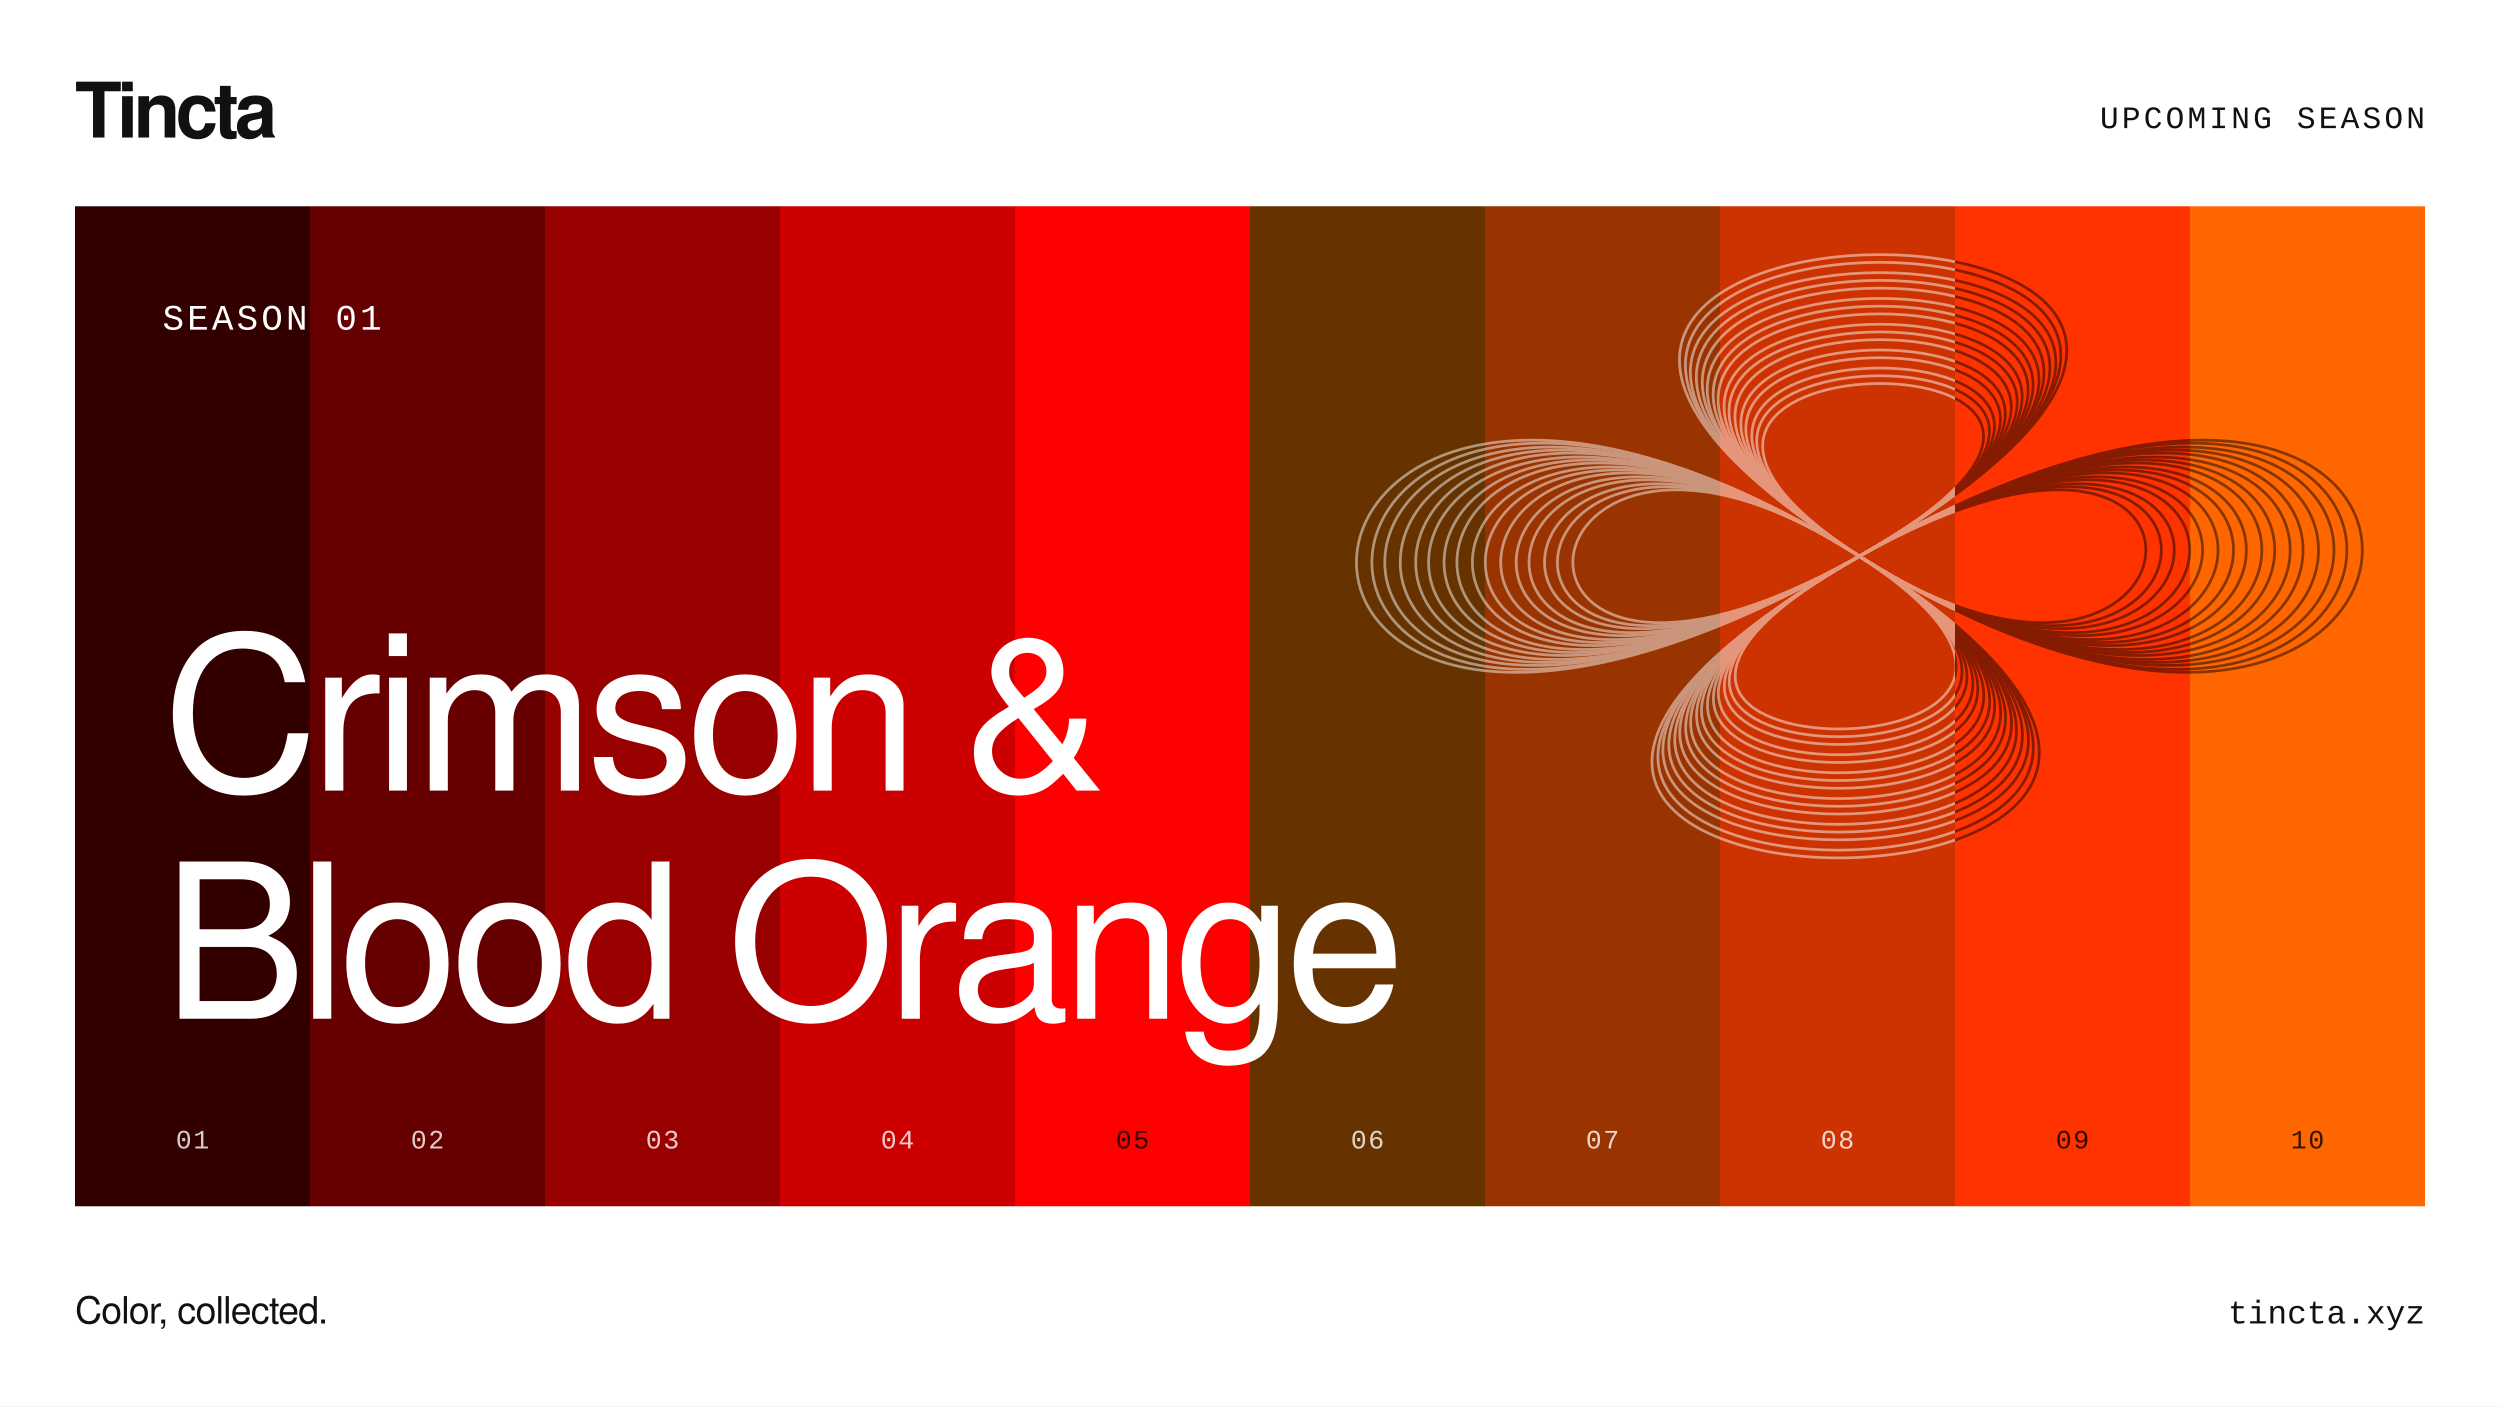
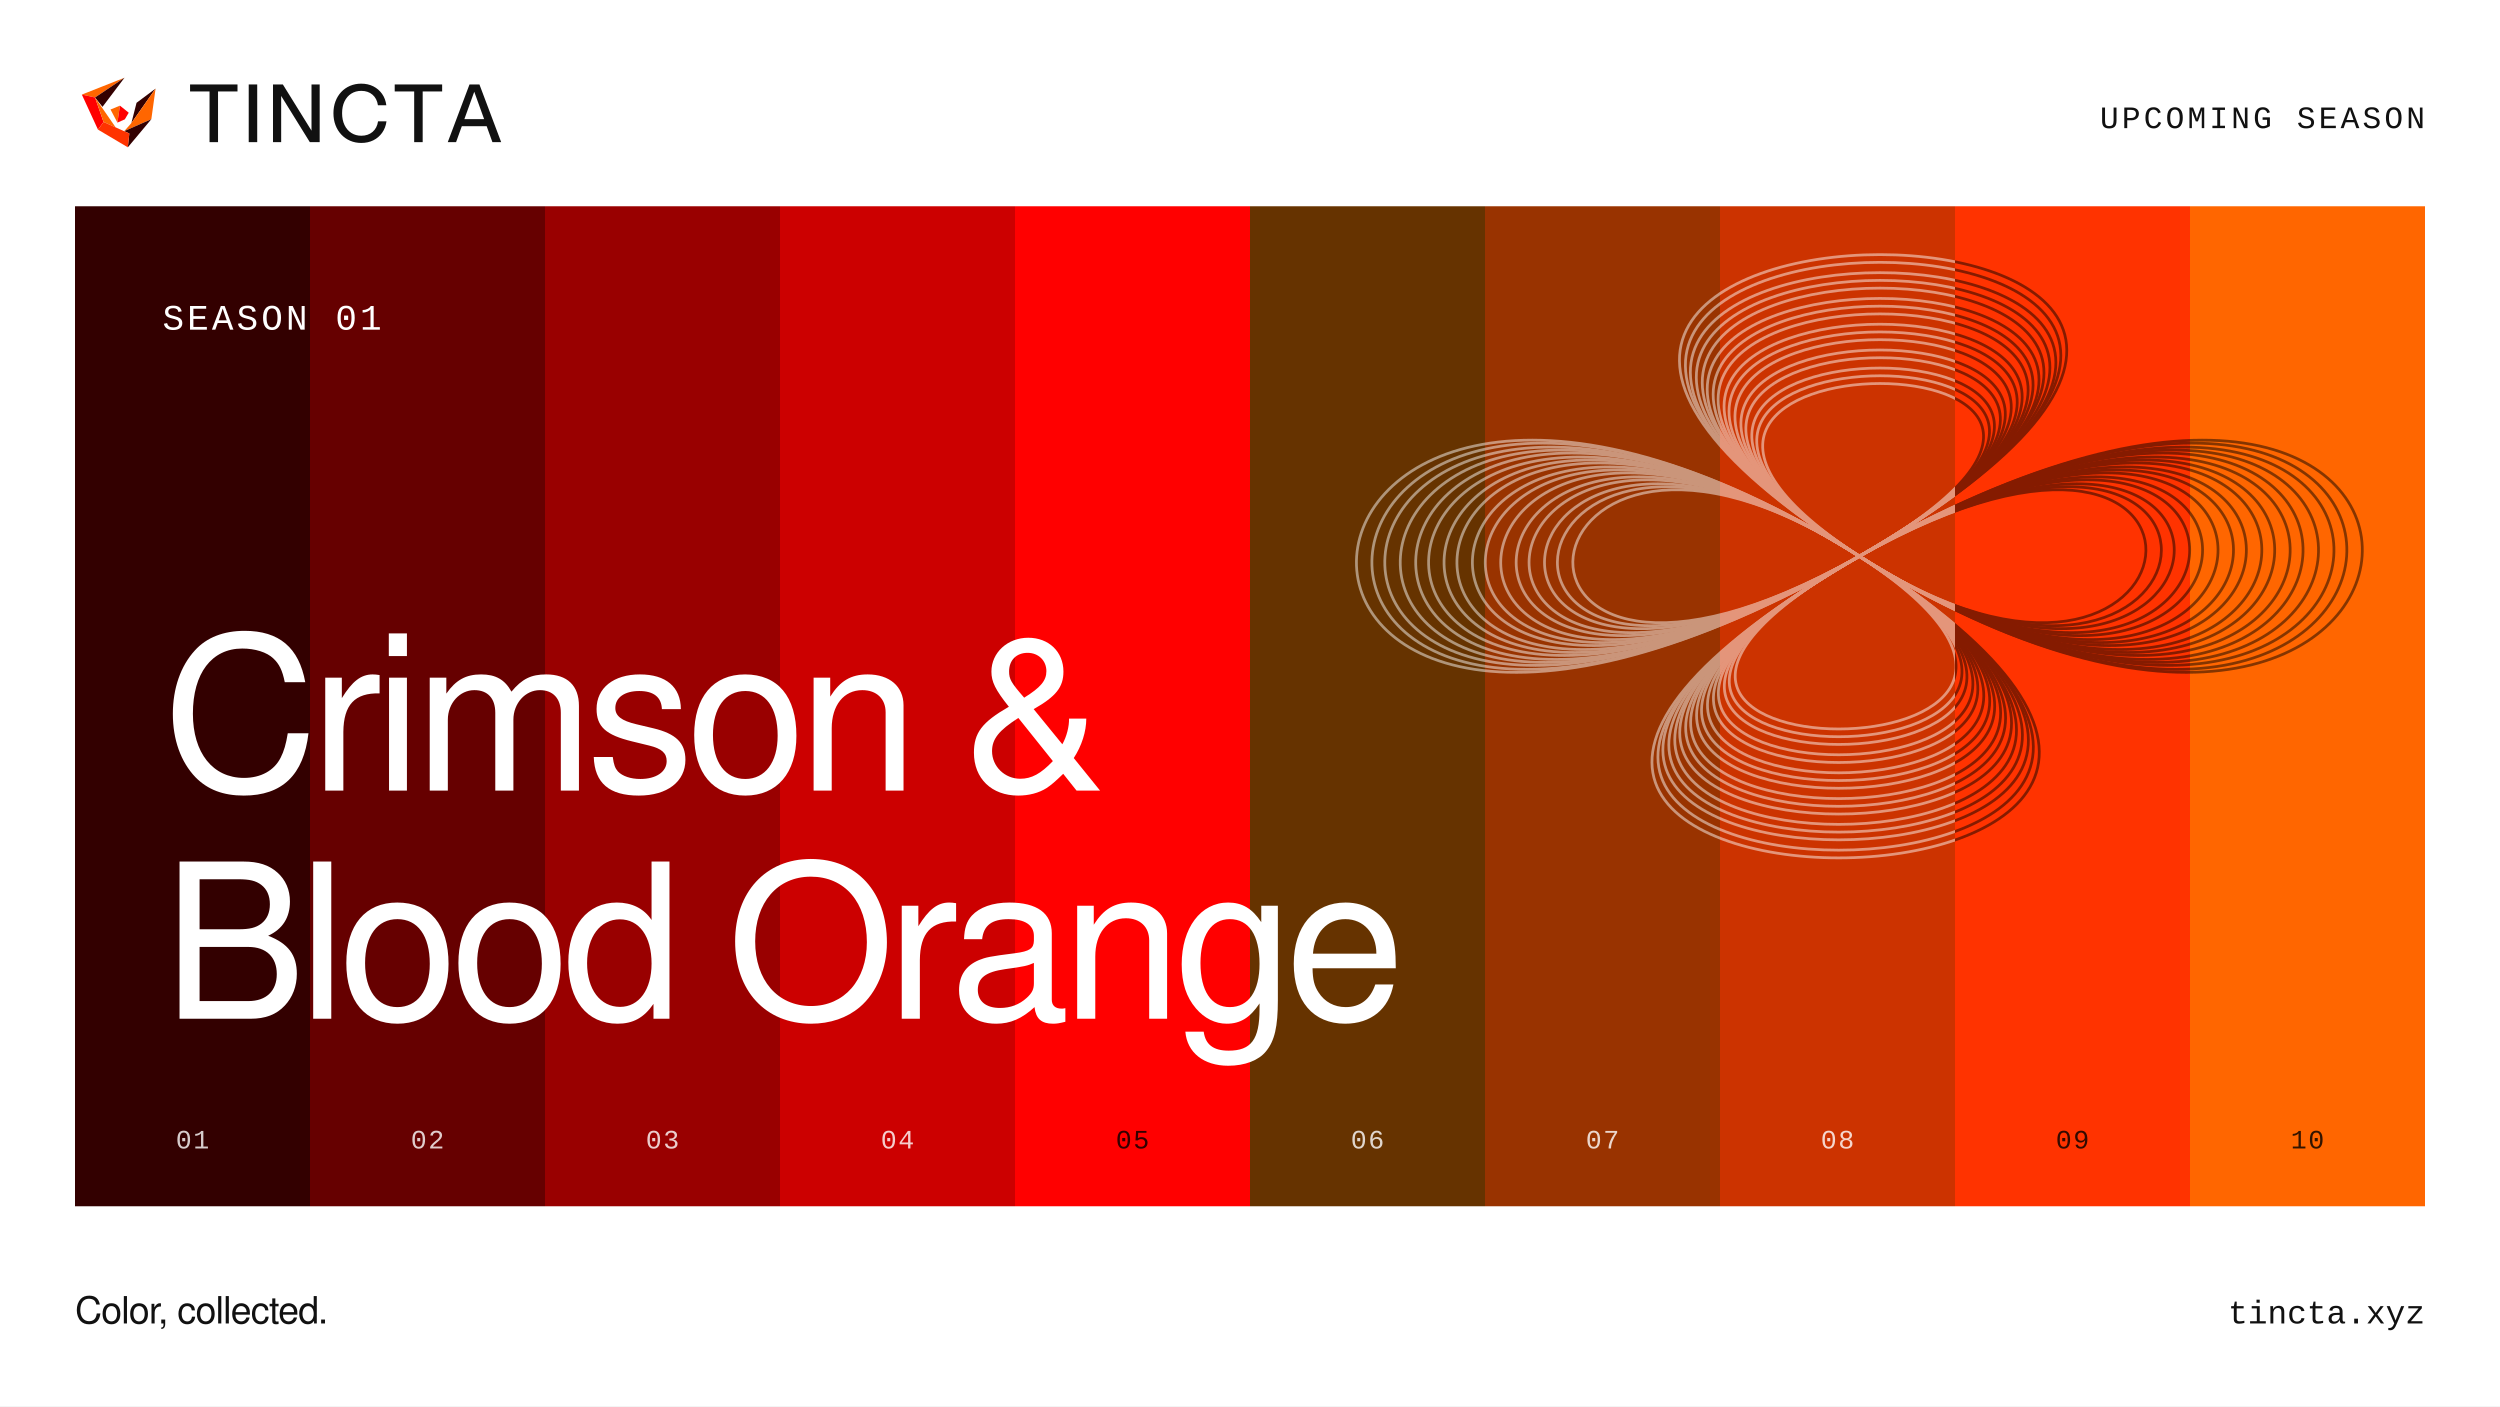
<svg xmlns="http://www.w3.org/2000/svg" width="1600" height="900" viewBox="0 0 1600 900" role="img" aria-labelledby="title description">
  <defs>
    <clipPath id="band-0">
      <rect x="48" y="132" width="150.4" height="640" />
    </clipPath>
    <clipPath id="band-1">
      <rect x="198.4" y="132" width="150.4" height="640" />
    </clipPath>
    <clipPath id="band-2">
      <rect x="348.8" y="132" width="150.4" height="640" />
    </clipPath>
    <clipPath id="band-3">
      <rect x="499.2" y="132" width="150.4" height="640" />
    </clipPath>
    <clipPath id="band-4">
      <rect x="649.6" y="132" width="150.4" height="640" />
    </clipPath>
    <clipPath id="band-5">
      <rect x="800" y="132" width="150.4" height="640" />
    </clipPath>
    <clipPath id="band-6">
      <rect x="950.4" y="132" width="150.4" height="640" />
    </clipPath>
    <clipPath id="band-7">
      <rect x="1100.8" y="132" width="150.4" height="640" />
    </clipPath>
    <clipPath id="band-8">
      <rect x="1251.2" y="132" width="150.4" height="640" />
    </clipPath>
    <clipPath id="band-9">
      <rect x="1401.6" y="132" width="150.4" height="640" />
    </clipPath>
  </defs>
  <style>text { font-family: "Helvetica Neue", Helvetica, Arial, sans-serif; } .mono { font-family: "SFMono-Regular", "SF Mono", "Menlo", "Liberation Mono", monospace; }</style>
  <rect width="1600" height="900" fill="#FFFFFF" />
-   <text x="48" y="88" fill="#111111" font-size="49" font-weight="600" letter-spacing="-3">Tincta</text>
+   <g transform="translate(48 44)" data-tincta-logo="lockup" data-tincta-identity="ligature">
+     <svg width="56" height="56" viewBox="0 0 1254 1254" data-tincta-artwork="open">
+       <path fill="#FF6600" d="M98 370 710 128 287 412Z" />
+       <path fill="#330000" d="M287 412 710 128 394 546Z" />
+       <path fill="#FF0000" d="M98 370 287 412 409 763 329 872Z" />
+       <path fill="#FF6600" d="M287 412 583 841 409 763Z" />
+       <path fill="#330000" d="M882 488 1155 284 808 778Z" />
+       <path fill="#FF6600" d="M1155 284 1094 723 706 894 808 778Z" />
+       <path fill="#330000" d="M706 894 1094 723 757 1126 779 928Z" />
+       <path fill="#FF3300" d="M329 872 409 763 779 928 757 1126Z" />
+       <path fill="#FF6600" d="M509 584 644 529 608 772Z" />
+       <path fill="#FF0000" d="M644 529 770 630 714 725 608 772Z" />
+     </svg>
+     <svg x="72" y="8" width="202.41" height="40" viewBox="0 0 3947.0 780">
+       <g fill="#111111">
+         <path d="M275 760.0V127.332H32V40.0H623.999V127.332H380.999V760.0Z" />
+         <path d="M764.001 760.0V40.0H869.999V760.0Z" />
+         <path d="M1067.001 760.0V40.0H1189.998L1572 655.999L1547.668 661.333V40.0H1649.666V760.0H1526.669L1144.667 144.001L1168.999 138.667V760.0Z" />
+         <path d="M2169.0 770.0Q2093.667 770.0 2030 742.5Q1966.334 715.0 1919.5 665.333Q1872.667 615.667 1847 547.833Q1821.334 480 1821.334 399Q1821.334 318 1846.834 250.667Q1872.334 183.333 1918.834 133.833Q1965.334 84.333 2029 57.167Q2092.667 30.0 2168.333 30.0Q2252 30.0 2318.833 63.5Q2385.666 97 2428.499 157.833Q2471.333 218.667 2481.333 300H2376.667Q2364.334 215 2308.667 167.499Q2253 119.999 2169.333 119.999Q2097.666 119.999 2043.499 154.666Q1989.333 189.333 1959.332 251.833Q1929.332 314.333 1929.332 398.667Q1929.332 483.334 1959.499 546.5Q1989.666 609.667 2043.999 644.834Q2098.333 680.001 2169.333 680.001Q2253 680.001 2309.334 632.334Q2365.668 584.667 2378.001 500.334H2483.333Q2472.333 581.667 2429.333 642.5Q2386.333 703.333 2319.666 736.667Q2253 770.0 2169.0 770.0Z" />
+         <path d="M2829 760.0V127.332H2586V40.0H3177.999V127.332H2934.999V760.0Z" />
+         <path d="M3248 760.0 3519.334 40.0H3611.333L3351.665 760.0ZM3805.334 760.0 3546 40.0H3643.333L3914.666 760.0ZM3385.334 473H3770.666V560.999H3385.334Z" />
+       </g>
+     </svg>
+   </g>
  <text x="1552" y="82" text-anchor="end" fill="#111111" class="mono" font-size="20" letter-spacing="2">UPCOMING SEASON</text>
  <g clip-path="url(#band-0)">
    <rect x="48" y="132" width="150.4" height="640" fill="#330000" />
    <g transform="translate(1190 356) scale(2.2) translate(-320 -350)" fill="none" stroke="#FFFFFF" stroke-width="0.8" opacity="0.48">
      <path d="M320 350 C217 283 201 417 320 350 M320 350 C439 283 423 417 320 350 M320 350 C217 283 439 283 320 350 M320 350 C201 417 423 417 320 350" />
      <path d="M320 350 C211 280 195 420 320 350 M320 350 C445 280 429 420 320 350 M320 350 C211 280 445 280 320 350 M320 350 C195 420 429 420 320 350" />
      <path d="M320 350 C206 277 190 423 320 350 M320 350 C450 277 434 423 320 350 M320 350 C206 277 450 277 320 350 M320 350 C190 423 434 423 320 350" />
      <path d="M320 350 C200 273 184 427 320 350 M320 350 C456 273 440 427 320 350 M320 350 C200 273 456 273 320 350 M320 350 C184 427 440 427 320 350" />
      <path d="M320 350 C195 270 179 430 320 350 M320 350 C461 270 445 430 320 350 M320 350 C195 270 461 270 320 350 M320 350 C179 430 445 430 320 350" />
      <path d="M320 350 C189 266 173 434 320 350 M320 350 C467 266 451 434 320 350 M320 350 C189 266 467 266 320 350 M320 350 C173 434 451 434 320 350" />
      <path d="M320 350 C183 263 167 437 320 350 M320 350 C473 263 457 437 320 350 M320 350 C183 263 473 263 320 350 M320 350 C167 437 457 437 320 350" />
      <path d="M320 350 C178 260 162 440 320 350 M320 350 C478 260 462 440 320 350 M320 350 C178 260 478 260 320 350 M320 350 C162 440 462 440 320 350" />
      <path d="M320 350 C172 256 156 444 320 350 M320 350 C484 256 468 444 320 350 M320 350 C172 256 484 256 320 350 M320 350 C156 444 468 444 320 350" />
      <path d="M320 350 C167 253 151 447 320 350 M320 350 C489 253 473 447 320 350 M320 350 C167 253 489 253 320 350 M320 350 C151 447 473 447 320 350" />
      <path d="M320 350 C161 250 145 450 320 350 M320 350 C495 250 479 450 320 350 M320 350 C161 250 495 250 320 350 M320 350 C145 450 479 450 320 350" />
      <path d="M320 350 C156 246 140 454 320 350 M320 350 C500 246 484 454 320 350 M320 350 C156 246 500 246 320 350 M320 350 C140 454 484 454 320 350" />
      <path d="M320 350 C150 243 134 457 320 350 M320 350 C506 243 490 457 320 350 M320 350 C150 243 506 243 320 350 M320 350 C134 457 490 457 320 350" />
      <path d="M320 350 C144 240 128 460 320 350 M320 350 C512 240 496 460 320 350 M320 350 C144 240 512 240 320 350 M320 350 C128 460 496 460 320 350" />
      <path d="M320 350 C139 236 123 464 320 350 M320 350 C517 236 501 464 320 350 M320 350 C139 236 517 236 320 350 M320 350 C123 464 501 464 320 350" />
      <path d="M320 350 C133 233 117 467 320 350 M320 350 C523 233 507 467 320 350 M320 350 C133 233 523 233 320 350 M320 350 C117 467 507 467 320 350" />
    </g>
    <g fill="#FFFFFF">
      <text x="104" y="506" font-size="138" font-weight="500" letter-spacing="-5">Crimson &amp;</text>
      <text x="104" y="652" font-size="138" font-weight="500" letter-spacing="-5">Blood Orange</text>
    </g>
    <text x="104" y="211" fill="#FFFFFF" class="mono" font-size="23" letter-spacing="2">SEASON 01</text>
    <text x="123.2" y="735" text-anchor="middle" fill="#FFFFFF" opacity="0.8" class="mono" font-size="17" letter-spacing="1">01</text>
  </g>
  <g clip-path="url(#band-1)">
    <rect x="198.4" y="132" width="150.4" height="640" fill="#660000" />
    <g transform="translate(1190 356) scale(2.2) translate(-320 -350)" fill="none" stroke="#FFFFFF" stroke-width="0.8" opacity="0.48">
      <path d="M320 350 C217 283 201 417 320 350 M320 350 C439 283 423 417 320 350 M320 350 C217 283 439 283 320 350 M320 350 C201 417 423 417 320 350" />
      <path d="M320 350 C211 280 195 420 320 350 M320 350 C445 280 429 420 320 350 M320 350 C211 280 445 280 320 350 M320 350 C195 420 429 420 320 350" />
      <path d="M320 350 C206 277 190 423 320 350 M320 350 C450 277 434 423 320 350 M320 350 C206 277 450 277 320 350 M320 350 C190 423 434 423 320 350" />
      <path d="M320 350 C200 273 184 427 320 350 M320 350 C456 273 440 427 320 350 M320 350 C200 273 456 273 320 350 M320 350 C184 427 440 427 320 350" />
      <path d="M320 350 C195 270 179 430 320 350 M320 350 C461 270 445 430 320 350 M320 350 C195 270 461 270 320 350 M320 350 C179 430 445 430 320 350" />
      <path d="M320 350 C189 266 173 434 320 350 M320 350 C467 266 451 434 320 350 M320 350 C189 266 467 266 320 350 M320 350 C173 434 451 434 320 350" />
      <path d="M320 350 C183 263 167 437 320 350 M320 350 C473 263 457 437 320 350 M320 350 C183 263 473 263 320 350 M320 350 C167 437 457 437 320 350" />
      <path d="M320 350 C178 260 162 440 320 350 M320 350 C478 260 462 440 320 350 M320 350 C178 260 478 260 320 350 M320 350 C162 440 462 440 320 350" />
      <path d="M320 350 C172 256 156 444 320 350 M320 350 C484 256 468 444 320 350 M320 350 C172 256 484 256 320 350 M320 350 C156 444 468 444 320 350" />
      <path d="M320 350 C167 253 151 447 320 350 M320 350 C489 253 473 447 320 350 M320 350 C167 253 489 253 320 350 M320 350 C151 447 473 447 320 350" />
      <path d="M320 350 C161 250 145 450 320 350 M320 350 C495 250 479 450 320 350 M320 350 C161 250 495 250 320 350 M320 350 C145 450 479 450 320 350" />
      <path d="M320 350 C156 246 140 454 320 350 M320 350 C500 246 484 454 320 350 M320 350 C156 246 500 246 320 350 M320 350 C140 454 484 454 320 350" />
      <path d="M320 350 C150 243 134 457 320 350 M320 350 C506 243 490 457 320 350 M320 350 C150 243 506 243 320 350 M320 350 C134 457 490 457 320 350" />
      <path d="M320 350 C144 240 128 460 320 350 M320 350 C512 240 496 460 320 350 M320 350 C144 240 512 240 320 350 M320 350 C128 460 496 460 320 350" />
      <path d="M320 350 C139 236 123 464 320 350 M320 350 C517 236 501 464 320 350 M320 350 C139 236 517 236 320 350 M320 350 C123 464 501 464 320 350" />
      <path d="M320 350 C133 233 117 467 320 350 M320 350 C523 233 507 467 320 350 M320 350 C133 233 523 233 320 350 M320 350 C117 467 507 467 320 350" />
    </g>
    <g fill="#FFFFFF">
      <text x="104" y="506" font-size="138" font-weight="500" letter-spacing="-5">Crimson &amp;</text>
      <text x="104" y="652" font-size="138" font-weight="500" letter-spacing="-5">Blood Orange</text>
    </g>
    <text x="104" y="211" fill="#FFFFFF" class="mono" font-size="23" letter-spacing="2">SEASON 01</text>
    <text x="273.6" y="735" text-anchor="middle" fill="#FFFFFF" opacity="0.8" class="mono" font-size="17" letter-spacing="1">02</text>
  </g>
  <g clip-path="url(#band-2)">
    <rect x="348.8" y="132" width="150.4" height="640" fill="#990000" />
    <g transform="translate(1190 356) scale(2.2) translate(-320 -350)" fill="none" stroke="#FFFFFF" stroke-width="0.8" opacity="0.48">
      <path d="M320 350 C217 283 201 417 320 350 M320 350 C439 283 423 417 320 350 M320 350 C217 283 439 283 320 350 M320 350 C201 417 423 417 320 350" />
      <path d="M320 350 C211 280 195 420 320 350 M320 350 C445 280 429 420 320 350 M320 350 C211 280 445 280 320 350 M320 350 C195 420 429 420 320 350" />
      <path d="M320 350 C206 277 190 423 320 350 M320 350 C450 277 434 423 320 350 M320 350 C206 277 450 277 320 350 M320 350 C190 423 434 423 320 350" />
      <path d="M320 350 C200 273 184 427 320 350 M320 350 C456 273 440 427 320 350 M320 350 C200 273 456 273 320 350 M320 350 C184 427 440 427 320 350" />
      <path d="M320 350 C195 270 179 430 320 350 M320 350 C461 270 445 430 320 350 M320 350 C195 270 461 270 320 350 M320 350 C179 430 445 430 320 350" />
      <path d="M320 350 C189 266 173 434 320 350 M320 350 C467 266 451 434 320 350 M320 350 C189 266 467 266 320 350 M320 350 C173 434 451 434 320 350" />
      <path d="M320 350 C183 263 167 437 320 350 M320 350 C473 263 457 437 320 350 M320 350 C183 263 473 263 320 350 M320 350 C167 437 457 437 320 350" />
      <path d="M320 350 C178 260 162 440 320 350 M320 350 C478 260 462 440 320 350 M320 350 C178 260 478 260 320 350 M320 350 C162 440 462 440 320 350" />
      <path d="M320 350 C172 256 156 444 320 350 M320 350 C484 256 468 444 320 350 M320 350 C172 256 484 256 320 350 M320 350 C156 444 468 444 320 350" />
      <path d="M320 350 C167 253 151 447 320 350 M320 350 C489 253 473 447 320 350 M320 350 C167 253 489 253 320 350 M320 350 C151 447 473 447 320 350" />
      <path d="M320 350 C161 250 145 450 320 350 M320 350 C495 250 479 450 320 350 M320 350 C161 250 495 250 320 350 M320 350 C145 450 479 450 320 350" />
      <path d="M320 350 C156 246 140 454 320 350 M320 350 C500 246 484 454 320 350 M320 350 C156 246 500 246 320 350 M320 350 C140 454 484 454 320 350" />
      <path d="M320 350 C150 243 134 457 320 350 M320 350 C506 243 490 457 320 350 M320 350 C150 243 506 243 320 350 M320 350 C134 457 490 457 320 350" />
      <path d="M320 350 C144 240 128 460 320 350 M320 350 C512 240 496 460 320 350 M320 350 C144 240 512 240 320 350 M320 350 C128 460 496 460 320 350" />
      <path d="M320 350 C139 236 123 464 320 350 M320 350 C517 236 501 464 320 350 M320 350 C139 236 517 236 320 350 M320 350 C123 464 501 464 320 350" />
      <path d="M320 350 C133 233 117 467 320 350 M320 350 C523 233 507 467 320 350 M320 350 C133 233 523 233 320 350 M320 350 C117 467 507 467 320 350" />
    </g>
    <g fill="#FFFFFF">
      <text x="104" y="506" font-size="138" font-weight="500" letter-spacing="-5">Crimson &amp;</text>
      <text x="104" y="652" font-size="138" font-weight="500" letter-spacing="-5">Blood Orange</text>
    </g>
    <text x="104" y="211" fill="#FFFFFF" class="mono" font-size="23" letter-spacing="2">SEASON 01</text>
    <text x="424" y="735" text-anchor="middle" fill="#FFFFFF" opacity="0.8" class="mono" font-size="17" letter-spacing="1">03</text>
  </g>
  <g clip-path="url(#band-3)">
    <rect x="499.2" y="132" width="150.4" height="640" fill="#CC0000" />
    <g transform="translate(1190 356) scale(2.2) translate(-320 -350)" fill="none" stroke="#FFFFFF" stroke-width="0.8" opacity="0.48">
      <path d="M320 350 C217 283 201 417 320 350 M320 350 C439 283 423 417 320 350 M320 350 C217 283 439 283 320 350 M320 350 C201 417 423 417 320 350" />
      <path d="M320 350 C211 280 195 420 320 350 M320 350 C445 280 429 420 320 350 M320 350 C211 280 445 280 320 350 M320 350 C195 420 429 420 320 350" />
      <path d="M320 350 C206 277 190 423 320 350 M320 350 C450 277 434 423 320 350 M320 350 C206 277 450 277 320 350 M320 350 C190 423 434 423 320 350" />
      <path d="M320 350 C200 273 184 427 320 350 M320 350 C456 273 440 427 320 350 M320 350 C200 273 456 273 320 350 M320 350 C184 427 440 427 320 350" />
      <path d="M320 350 C195 270 179 430 320 350 M320 350 C461 270 445 430 320 350 M320 350 C195 270 461 270 320 350 M320 350 C179 430 445 430 320 350" />
      <path d="M320 350 C189 266 173 434 320 350 M320 350 C467 266 451 434 320 350 M320 350 C189 266 467 266 320 350 M320 350 C173 434 451 434 320 350" />
      <path d="M320 350 C183 263 167 437 320 350 M320 350 C473 263 457 437 320 350 M320 350 C183 263 473 263 320 350 M320 350 C167 437 457 437 320 350" />
      <path d="M320 350 C178 260 162 440 320 350 M320 350 C478 260 462 440 320 350 M320 350 C178 260 478 260 320 350 M320 350 C162 440 462 440 320 350" />
      <path d="M320 350 C172 256 156 444 320 350 M320 350 C484 256 468 444 320 350 M320 350 C172 256 484 256 320 350 M320 350 C156 444 468 444 320 350" />
      <path d="M320 350 C167 253 151 447 320 350 M320 350 C489 253 473 447 320 350 M320 350 C167 253 489 253 320 350 M320 350 C151 447 473 447 320 350" />
      <path d="M320 350 C161 250 145 450 320 350 M320 350 C495 250 479 450 320 350 M320 350 C161 250 495 250 320 350 M320 350 C145 450 479 450 320 350" />
      <path d="M320 350 C156 246 140 454 320 350 M320 350 C500 246 484 454 320 350 M320 350 C156 246 500 246 320 350 M320 350 C140 454 484 454 320 350" />
      <path d="M320 350 C150 243 134 457 320 350 M320 350 C506 243 490 457 320 350 M320 350 C150 243 506 243 320 350 M320 350 C134 457 490 457 320 350" />
      <path d="M320 350 C144 240 128 460 320 350 M320 350 C512 240 496 460 320 350 M320 350 C144 240 512 240 320 350 M320 350 C128 460 496 460 320 350" />
      <path d="M320 350 C139 236 123 464 320 350 M320 350 C517 236 501 464 320 350 M320 350 C139 236 517 236 320 350 M320 350 C123 464 501 464 320 350" />
      <path d="M320 350 C133 233 117 467 320 350 M320 350 C523 233 507 467 320 350 M320 350 C133 233 523 233 320 350 M320 350 C117 467 507 467 320 350" />
    </g>
    <g fill="#FFFFFF">
      <text x="104" y="506" font-size="138" font-weight="500" letter-spacing="-5">Crimson &amp;</text>
      <text x="104" y="652" font-size="138" font-weight="500" letter-spacing="-5">Blood Orange</text>
    </g>
    <text x="104" y="211" fill="#FFFFFF" class="mono" font-size="23" letter-spacing="2">SEASON 01</text>
    <text x="574.4" y="735" text-anchor="middle" fill="#FFFFFF" opacity="0.8" class="mono" font-size="17" letter-spacing="1">04</text>
  </g>
  <g clip-path="url(#band-4)">
    <rect x="649.6" y="132" width="150.4" height="640" fill="#FF0000" />
    <g transform="translate(1190 356) scale(2.2) translate(-320 -350)" fill="none" stroke="#000000" stroke-width="0.8" opacity="0.48">
      <path d="M320 350 C217 283 201 417 320 350 M320 350 C439 283 423 417 320 350 M320 350 C217 283 439 283 320 350 M320 350 C201 417 423 417 320 350" />
      <path d="M320 350 C211 280 195 420 320 350 M320 350 C445 280 429 420 320 350 M320 350 C211 280 445 280 320 350 M320 350 C195 420 429 420 320 350" />
      <path d="M320 350 C206 277 190 423 320 350 M320 350 C450 277 434 423 320 350 M320 350 C206 277 450 277 320 350 M320 350 C190 423 434 423 320 350" />
      <path d="M320 350 C200 273 184 427 320 350 M320 350 C456 273 440 427 320 350 M320 350 C200 273 456 273 320 350 M320 350 C184 427 440 427 320 350" />
      <path d="M320 350 C195 270 179 430 320 350 M320 350 C461 270 445 430 320 350 M320 350 C195 270 461 270 320 350 M320 350 C179 430 445 430 320 350" />
      <path d="M320 350 C189 266 173 434 320 350 M320 350 C467 266 451 434 320 350 M320 350 C189 266 467 266 320 350 M320 350 C173 434 451 434 320 350" />
      <path d="M320 350 C183 263 167 437 320 350 M320 350 C473 263 457 437 320 350 M320 350 C183 263 473 263 320 350 M320 350 C167 437 457 437 320 350" />
      <path d="M320 350 C178 260 162 440 320 350 M320 350 C478 260 462 440 320 350 M320 350 C178 260 478 260 320 350 M320 350 C162 440 462 440 320 350" />
      <path d="M320 350 C172 256 156 444 320 350 M320 350 C484 256 468 444 320 350 M320 350 C172 256 484 256 320 350 M320 350 C156 444 468 444 320 350" />
      <path d="M320 350 C167 253 151 447 320 350 M320 350 C489 253 473 447 320 350 M320 350 C167 253 489 253 320 350 M320 350 C151 447 473 447 320 350" />
      <path d="M320 350 C161 250 145 450 320 350 M320 350 C495 250 479 450 320 350 M320 350 C161 250 495 250 320 350 M320 350 C145 450 479 450 320 350" />
      <path d="M320 350 C156 246 140 454 320 350 M320 350 C500 246 484 454 320 350 M320 350 C156 246 500 246 320 350 M320 350 C140 454 484 454 320 350" />
      <path d="M320 350 C150 243 134 457 320 350 M320 350 C506 243 490 457 320 350 M320 350 C150 243 506 243 320 350 M320 350 C134 457 490 457 320 350" />
      <path d="M320 350 C144 240 128 460 320 350 M320 350 C512 240 496 460 320 350 M320 350 C144 240 512 240 320 350 M320 350 C128 460 496 460 320 350" />
      <path d="M320 350 C139 236 123 464 320 350 M320 350 C517 236 501 464 320 350 M320 350 C139 236 517 236 320 350 M320 350 C123 464 501 464 320 350" />
      <path d="M320 350 C133 233 117 467 320 350 M320 350 C523 233 507 467 320 350 M320 350 C133 233 523 233 320 350 M320 350 C117 467 507 467 320 350" />
    </g>
    <g fill="#FFFFFF">
      <text x="104" y="506" font-size="138" font-weight="500" letter-spacing="-5">Crimson &amp;</text>
      <text x="104" y="652" font-size="138" font-weight="500" letter-spacing="-5">Blood Orange</text>
    </g>
    <text x="104" y="211" fill="#000000" class="mono" font-size="23" letter-spacing="2">SEASON 01</text>
    <text x="724.8" y="735" text-anchor="middle" fill="#000000" opacity="0.8" class="mono" font-size="17" letter-spacing="1">05</text>
  </g>
  <g clip-path="url(#band-5)">
    <rect x="800" y="132" width="150.4" height="640" fill="#663300" />
    <g transform="translate(1190 356) scale(2.2) translate(-320 -350)" fill="none" stroke="#FFFFFF" stroke-width="0.8" opacity="0.48">
      <path d="M320 350 C217 283 201 417 320 350 M320 350 C439 283 423 417 320 350 M320 350 C217 283 439 283 320 350 M320 350 C201 417 423 417 320 350" />
      <path d="M320 350 C211 280 195 420 320 350 M320 350 C445 280 429 420 320 350 M320 350 C211 280 445 280 320 350 M320 350 C195 420 429 420 320 350" />
      <path d="M320 350 C206 277 190 423 320 350 M320 350 C450 277 434 423 320 350 M320 350 C206 277 450 277 320 350 M320 350 C190 423 434 423 320 350" />
      <path d="M320 350 C200 273 184 427 320 350 M320 350 C456 273 440 427 320 350 M320 350 C200 273 456 273 320 350 M320 350 C184 427 440 427 320 350" />
      <path d="M320 350 C195 270 179 430 320 350 M320 350 C461 270 445 430 320 350 M320 350 C195 270 461 270 320 350 M320 350 C179 430 445 430 320 350" />
      <path d="M320 350 C189 266 173 434 320 350 M320 350 C467 266 451 434 320 350 M320 350 C189 266 467 266 320 350 M320 350 C173 434 451 434 320 350" />
      <path d="M320 350 C183 263 167 437 320 350 M320 350 C473 263 457 437 320 350 M320 350 C183 263 473 263 320 350 M320 350 C167 437 457 437 320 350" />
      <path d="M320 350 C178 260 162 440 320 350 M320 350 C478 260 462 440 320 350 M320 350 C178 260 478 260 320 350 M320 350 C162 440 462 440 320 350" />
      <path d="M320 350 C172 256 156 444 320 350 M320 350 C484 256 468 444 320 350 M320 350 C172 256 484 256 320 350 M320 350 C156 444 468 444 320 350" />
      <path d="M320 350 C167 253 151 447 320 350 M320 350 C489 253 473 447 320 350 M320 350 C167 253 489 253 320 350 M320 350 C151 447 473 447 320 350" />
      <path d="M320 350 C161 250 145 450 320 350 M320 350 C495 250 479 450 320 350 M320 350 C161 250 495 250 320 350 M320 350 C145 450 479 450 320 350" />
      <path d="M320 350 C156 246 140 454 320 350 M320 350 C500 246 484 454 320 350 M320 350 C156 246 500 246 320 350 M320 350 C140 454 484 454 320 350" />
      <path d="M320 350 C150 243 134 457 320 350 M320 350 C506 243 490 457 320 350 M320 350 C150 243 506 243 320 350 M320 350 C134 457 490 457 320 350" />
      <path d="M320 350 C144 240 128 460 320 350 M320 350 C512 240 496 460 320 350 M320 350 C144 240 512 240 320 350 M320 350 C128 460 496 460 320 350" />
      <path d="M320 350 C139 236 123 464 320 350 M320 350 C517 236 501 464 320 350 M320 350 C139 236 517 236 320 350 M320 350 C123 464 501 464 320 350" />
      <path d="M320 350 C133 233 117 467 320 350 M320 350 C523 233 507 467 320 350 M320 350 C133 233 523 233 320 350 M320 350 C117 467 507 467 320 350" />
    </g>
    <g fill="#FFFFFF">
      <text x="104" y="506" font-size="138" font-weight="500" letter-spacing="-5">Crimson &amp;</text>
      <text x="104" y="652" font-size="138" font-weight="500" letter-spacing="-5">Blood Orange</text>
    </g>
    <text x="104" y="211" fill="#FFFFFF" class="mono" font-size="23" letter-spacing="2">SEASON 01</text>
    <text x="875.2" y="735" text-anchor="middle" fill="#FFFFFF" opacity="0.8" class="mono" font-size="17" letter-spacing="1">06</text>
  </g>
  <g clip-path="url(#band-6)">
    <rect x="950.4" y="132" width="150.4" height="640" fill="#993300" />
    <g transform="translate(1190 356) scale(2.2) translate(-320 -350)" fill="none" stroke="#FFFFFF" stroke-width="0.8" opacity="0.48">
      <path d="M320 350 C217 283 201 417 320 350 M320 350 C439 283 423 417 320 350 M320 350 C217 283 439 283 320 350 M320 350 C201 417 423 417 320 350" />
      <path d="M320 350 C211 280 195 420 320 350 M320 350 C445 280 429 420 320 350 M320 350 C211 280 445 280 320 350 M320 350 C195 420 429 420 320 350" />
      <path d="M320 350 C206 277 190 423 320 350 M320 350 C450 277 434 423 320 350 M320 350 C206 277 450 277 320 350 M320 350 C190 423 434 423 320 350" />
      <path d="M320 350 C200 273 184 427 320 350 M320 350 C456 273 440 427 320 350 M320 350 C200 273 456 273 320 350 M320 350 C184 427 440 427 320 350" />
      <path d="M320 350 C195 270 179 430 320 350 M320 350 C461 270 445 430 320 350 M320 350 C195 270 461 270 320 350 M320 350 C179 430 445 430 320 350" />
      <path d="M320 350 C189 266 173 434 320 350 M320 350 C467 266 451 434 320 350 M320 350 C189 266 467 266 320 350 M320 350 C173 434 451 434 320 350" />
      <path d="M320 350 C183 263 167 437 320 350 M320 350 C473 263 457 437 320 350 M320 350 C183 263 473 263 320 350 M320 350 C167 437 457 437 320 350" />
      <path d="M320 350 C178 260 162 440 320 350 M320 350 C478 260 462 440 320 350 M320 350 C178 260 478 260 320 350 M320 350 C162 440 462 440 320 350" />
      <path d="M320 350 C172 256 156 444 320 350 M320 350 C484 256 468 444 320 350 M320 350 C172 256 484 256 320 350 M320 350 C156 444 468 444 320 350" />
      <path d="M320 350 C167 253 151 447 320 350 M320 350 C489 253 473 447 320 350 M320 350 C167 253 489 253 320 350 M320 350 C151 447 473 447 320 350" />
      <path d="M320 350 C161 250 145 450 320 350 M320 350 C495 250 479 450 320 350 M320 350 C161 250 495 250 320 350 M320 350 C145 450 479 450 320 350" />
      <path d="M320 350 C156 246 140 454 320 350 M320 350 C500 246 484 454 320 350 M320 350 C156 246 500 246 320 350 M320 350 C140 454 484 454 320 350" />
      <path d="M320 350 C150 243 134 457 320 350 M320 350 C506 243 490 457 320 350 M320 350 C150 243 506 243 320 350 M320 350 C134 457 490 457 320 350" />
      <path d="M320 350 C144 240 128 460 320 350 M320 350 C512 240 496 460 320 350 M320 350 C144 240 512 240 320 350 M320 350 C128 460 496 460 320 350" />
      <path d="M320 350 C139 236 123 464 320 350 M320 350 C517 236 501 464 320 350 M320 350 C139 236 517 236 320 350 M320 350 C123 464 501 464 320 350" />
      <path d="M320 350 C133 233 117 467 320 350 M320 350 C523 233 507 467 320 350 M320 350 C133 233 523 233 320 350 M320 350 C117 467 507 467 320 350" />
    </g>
    <g fill="#FFFFFF">
      <text x="104" y="506" font-size="138" font-weight="500" letter-spacing="-5">Crimson &amp;</text>
      <text x="104" y="652" font-size="138" font-weight="500" letter-spacing="-5">Blood Orange</text>
    </g>
    <text x="104" y="211" fill="#FFFFFF" class="mono" font-size="23" letter-spacing="2">SEASON 01</text>
    <text x="1025.6" y="735" text-anchor="middle" fill="#FFFFFF" opacity="0.8" class="mono" font-size="17" letter-spacing="1">07</text>
  </g>
  <g clip-path="url(#band-7)">
    <rect x="1100.8" y="132" width="150.4" height="640" fill="#CC3300" />
    <g transform="translate(1190 356) scale(2.2) translate(-320 -350)" fill="none" stroke="#FFFFFF" stroke-width="0.8" opacity="0.48">
      <path d="M320 350 C217 283 201 417 320 350 M320 350 C439 283 423 417 320 350 M320 350 C217 283 439 283 320 350 M320 350 C201 417 423 417 320 350" />
      <path d="M320 350 C211 280 195 420 320 350 M320 350 C445 280 429 420 320 350 M320 350 C211 280 445 280 320 350 M320 350 C195 420 429 420 320 350" />
      <path d="M320 350 C206 277 190 423 320 350 M320 350 C450 277 434 423 320 350 M320 350 C206 277 450 277 320 350 M320 350 C190 423 434 423 320 350" />
      <path d="M320 350 C200 273 184 427 320 350 M320 350 C456 273 440 427 320 350 M320 350 C200 273 456 273 320 350 M320 350 C184 427 440 427 320 350" />
      <path d="M320 350 C195 270 179 430 320 350 M320 350 C461 270 445 430 320 350 M320 350 C195 270 461 270 320 350 M320 350 C179 430 445 430 320 350" />
      <path d="M320 350 C189 266 173 434 320 350 M320 350 C467 266 451 434 320 350 M320 350 C189 266 467 266 320 350 M320 350 C173 434 451 434 320 350" />
      <path d="M320 350 C183 263 167 437 320 350 M320 350 C473 263 457 437 320 350 M320 350 C183 263 473 263 320 350 M320 350 C167 437 457 437 320 350" />
      <path d="M320 350 C178 260 162 440 320 350 M320 350 C478 260 462 440 320 350 M320 350 C178 260 478 260 320 350 M320 350 C162 440 462 440 320 350" />
      <path d="M320 350 C172 256 156 444 320 350 M320 350 C484 256 468 444 320 350 M320 350 C172 256 484 256 320 350 M320 350 C156 444 468 444 320 350" />
      <path d="M320 350 C167 253 151 447 320 350 M320 350 C489 253 473 447 320 350 M320 350 C167 253 489 253 320 350 M320 350 C151 447 473 447 320 350" />
      <path d="M320 350 C161 250 145 450 320 350 M320 350 C495 250 479 450 320 350 M320 350 C161 250 495 250 320 350 M320 350 C145 450 479 450 320 350" />
      <path d="M320 350 C156 246 140 454 320 350 M320 350 C500 246 484 454 320 350 M320 350 C156 246 500 246 320 350 M320 350 C140 454 484 454 320 350" />
      <path d="M320 350 C150 243 134 457 320 350 M320 350 C506 243 490 457 320 350 M320 350 C150 243 506 243 320 350 M320 350 C134 457 490 457 320 350" />
      <path d="M320 350 C144 240 128 460 320 350 M320 350 C512 240 496 460 320 350 M320 350 C144 240 512 240 320 350 M320 350 C128 460 496 460 320 350" />
      <path d="M320 350 C139 236 123 464 320 350 M320 350 C517 236 501 464 320 350 M320 350 C139 236 517 236 320 350 M320 350 C123 464 501 464 320 350" />
      <path d="M320 350 C133 233 117 467 320 350 M320 350 C523 233 507 467 320 350 M320 350 C133 233 523 233 320 350 M320 350 C117 467 507 467 320 350" />
    </g>
    <g fill="#FFFFFF">
      <text x="104" y="506" font-size="138" font-weight="500" letter-spacing="-5">Crimson &amp;</text>
      <text x="104" y="652" font-size="138" font-weight="500" letter-spacing="-5">Blood Orange</text>
    </g>
    <text x="104" y="211" fill="#FFFFFF" class="mono" font-size="23" letter-spacing="2">SEASON 01</text>
    <text x="1176" y="735" text-anchor="middle" fill="#FFFFFF" opacity="0.8" class="mono" font-size="17" letter-spacing="1">08</text>
  </g>
  <g clip-path="url(#band-8)">
    <rect x="1251.2" y="132" width="150.4" height="640" fill="#FF3300" />
    <g transform="translate(1190 356) scale(2.2) translate(-320 -350)" fill="none" stroke="#000000" stroke-width="0.8" opacity="0.48">
      <path d="M320 350 C217 283 201 417 320 350 M320 350 C439 283 423 417 320 350 M320 350 C217 283 439 283 320 350 M320 350 C201 417 423 417 320 350" />
      <path d="M320 350 C211 280 195 420 320 350 M320 350 C445 280 429 420 320 350 M320 350 C211 280 445 280 320 350 M320 350 C195 420 429 420 320 350" />
      <path d="M320 350 C206 277 190 423 320 350 M320 350 C450 277 434 423 320 350 M320 350 C206 277 450 277 320 350 M320 350 C190 423 434 423 320 350" />
      <path d="M320 350 C200 273 184 427 320 350 M320 350 C456 273 440 427 320 350 M320 350 C200 273 456 273 320 350 M320 350 C184 427 440 427 320 350" />
      <path d="M320 350 C195 270 179 430 320 350 M320 350 C461 270 445 430 320 350 M320 350 C195 270 461 270 320 350 M320 350 C179 430 445 430 320 350" />
      <path d="M320 350 C189 266 173 434 320 350 M320 350 C467 266 451 434 320 350 M320 350 C189 266 467 266 320 350 M320 350 C173 434 451 434 320 350" />
      <path d="M320 350 C183 263 167 437 320 350 M320 350 C473 263 457 437 320 350 M320 350 C183 263 473 263 320 350 M320 350 C167 437 457 437 320 350" />
      <path d="M320 350 C178 260 162 440 320 350 M320 350 C478 260 462 440 320 350 M320 350 C178 260 478 260 320 350 M320 350 C162 440 462 440 320 350" />
      <path d="M320 350 C172 256 156 444 320 350 M320 350 C484 256 468 444 320 350 M320 350 C172 256 484 256 320 350 M320 350 C156 444 468 444 320 350" />
      <path d="M320 350 C167 253 151 447 320 350 M320 350 C489 253 473 447 320 350 M320 350 C167 253 489 253 320 350 M320 350 C151 447 473 447 320 350" />
      <path d="M320 350 C161 250 145 450 320 350 M320 350 C495 250 479 450 320 350 M320 350 C161 250 495 250 320 350 M320 350 C145 450 479 450 320 350" />
      <path d="M320 350 C156 246 140 454 320 350 M320 350 C500 246 484 454 320 350 M320 350 C156 246 500 246 320 350 M320 350 C140 454 484 454 320 350" />
      <path d="M320 350 C150 243 134 457 320 350 M320 350 C506 243 490 457 320 350 M320 350 C150 243 506 243 320 350 M320 350 C134 457 490 457 320 350" />
      <path d="M320 350 C144 240 128 460 320 350 M320 350 C512 240 496 460 320 350 M320 350 C144 240 512 240 320 350 M320 350 C128 460 496 460 320 350" />
      <path d="M320 350 C139 236 123 464 320 350 M320 350 C517 236 501 464 320 350 M320 350 C139 236 517 236 320 350 M320 350 C123 464 501 464 320 350" />
      <path d="M320 350 C133 233 117 467 320 350 M320 350 C523 233 507 467 320 350 M320 350 C133 233 523 233 320 350 M320 350 C117 467 507 467 320 350" />
    </g>
    <g fill="#FFFFFF">
      <text x="104" y="506" font-size="138" font-weight="500" letter-spacing="-5">Crimson &amp;</text>
      <text x="104" y="652" font-size="138" font-weight="500" letter-spacing="-5">Blood Orange</text>
    </g>
    <text x="104" y="211" fill="#000000" class="mono" font-size="23" letter-spacing="2">SEASON 01</text>
    <text x="1326.4" y="735" text-anchor="middle" fill="#000000" opacity="0.8" class="mono" font-size="17" letter-spacing="1">09</text>
  </g>
  <g clip-path="url(#band-9)">
    <rect x="1401.6" y="132" width="150.4" height="640" fill="#FF6600" />
    <g transform="translate(1190 356) scale(2.2) translate(-320 -350)" fill="none" stroke="#000000" stroke-width="0.8" opacity="0.48">
      <path d="M320 350 C217 283 201 417 320 350 M320 350 C439 283 423 417 320 350 M320 350 C217 283 439 283 320 350 M320 350 C201 417 423 417 320 350" />
      <path d="M320 350 C211 280 195 420 320 350 M320 350 C445 280 429 420 320 350 M320 350 C211 280 445 280 320 350 M320 350 C195 420 429 420 320 350" />
      <path d="M320 350 C206 277 190 423 320 350 M320 350 C450 277 434 423 320 350 M320 350 C206 277 450 277 320 350 M320 350 C190 423 434 423 320 350" />
      <path d="M320 350 C200 273 184 427 320 350 M320 350 C456 273 440 427 320 350 M320 350 C200 273 456 273 320 350 M320 350 C184 427 440 427 320 350" />
      <path d="M320 350 C195 270 179 430 320 350 M320 350 C461 270 445 430 320 350 M320 350 C195 270 461 270 320 350 M320 350 C179 430 445 430 320 350" />
      <path d="M320 350 C189 266 173 434 320 350 M320 350 C467 266 451 434 320 350 M320 350 C189 266 467 266 320 350 M320 350 C173 434 451 434 320 350" />
      <path d="M320 350 C183 263 167 437 320 350 M320 350 C473 263 457 437 320 350 M320 350 C183 263 473 263 320 350 M320 350 C167 437 457 437 320 350" />
      <path d="M320 350 C178 260 162 440 320 350 M320 350 C478 260 462 440 320 350 M320 350 C178 260 478 260 320 350 M320 350 C162 440 462 440 320 350" />
      <path d="M320 350 C172 256 156 444 320 350 M320 350 C484 256 468 444 320 350 M320 350 C172 256 484 256 320 350 M320 350 C156 444 468 444 320 350" />
      <path d="M320 350 C167 253 151 447 320 350 M320 350 C489 253 473 447 320 350 M320 350 C167 253 489 253 320 350 M320 350 C151 447 473 447 320 350" />
      <path d="M320 350 C161 250 145 450 320 350 M320 350 C495 250 479 450 320 350 M320 350 C161 250 495 250 320 350 M320 350 C145 450 479 450 320 350" />
      <path d="M320 350 C156 246 140 454 320 350 M320 350 C500 246 484 454 320 350 M320 350 C156 246 500 246 320 350 M320 350 C140 454 484 454 320 350" />
      <path d="M320 350 C150 243 134 457 320 350 M320 350 C506 243 490 457 320 350 M320 350 C150 243 506 243 320 350 M320 350 C134 457 490 457 320 350" />
      <path d="M320 350 C144 240 128 460 320 350 M320 350 C512 240 496 460 320 350 M320 350 C144 240 512 240 320 350 M320 350 C128 460 496 460 320 350" />
      <path d="M320 350 C139 236 123 464 320 350 M320 350 C517 236 501 464 320 350 M320 350 C139 236 517 236 320 350 M320 350 C123 464 501 464 320 350" />
      <path d="M320 350 C133 233 117 467 320 350 M320 350 C523 233 507 467 320 350 M320 350 C133 233 523 233 320 350 M320 350 C117 467 507 467 320 350" />
    </g>
    <g fill="#FFFFFF">
      <text x="104" y="506" font-size="138" font-weight="500" letter-spacing="-5">Crimson &amp;</text>
      <text x="104" y="652" font-size="138" font-weight="500" letter-spacing="-5">Blood Orange</text>
    </g>
    <text x="104" y="211" fill="#000000" class="mono" font-size="23" letter-spacing="2">SEASON 01</text>
    <text x="1476.8" y="735" text-anchor="middle" fill="#000000" opacity="0.8" class="mono" font-size="17" letter-spacing="1">10</text>
  </g>
  <text x="48" y="847" fill="#111111" font-size="24" letter-spacing="-0.5">Color, collected.</text>
  <text x="1552" y="847" text-anchor="end" fill="#111111" class="mono" font-size="21">tincta.xyz</text>
</svg>
